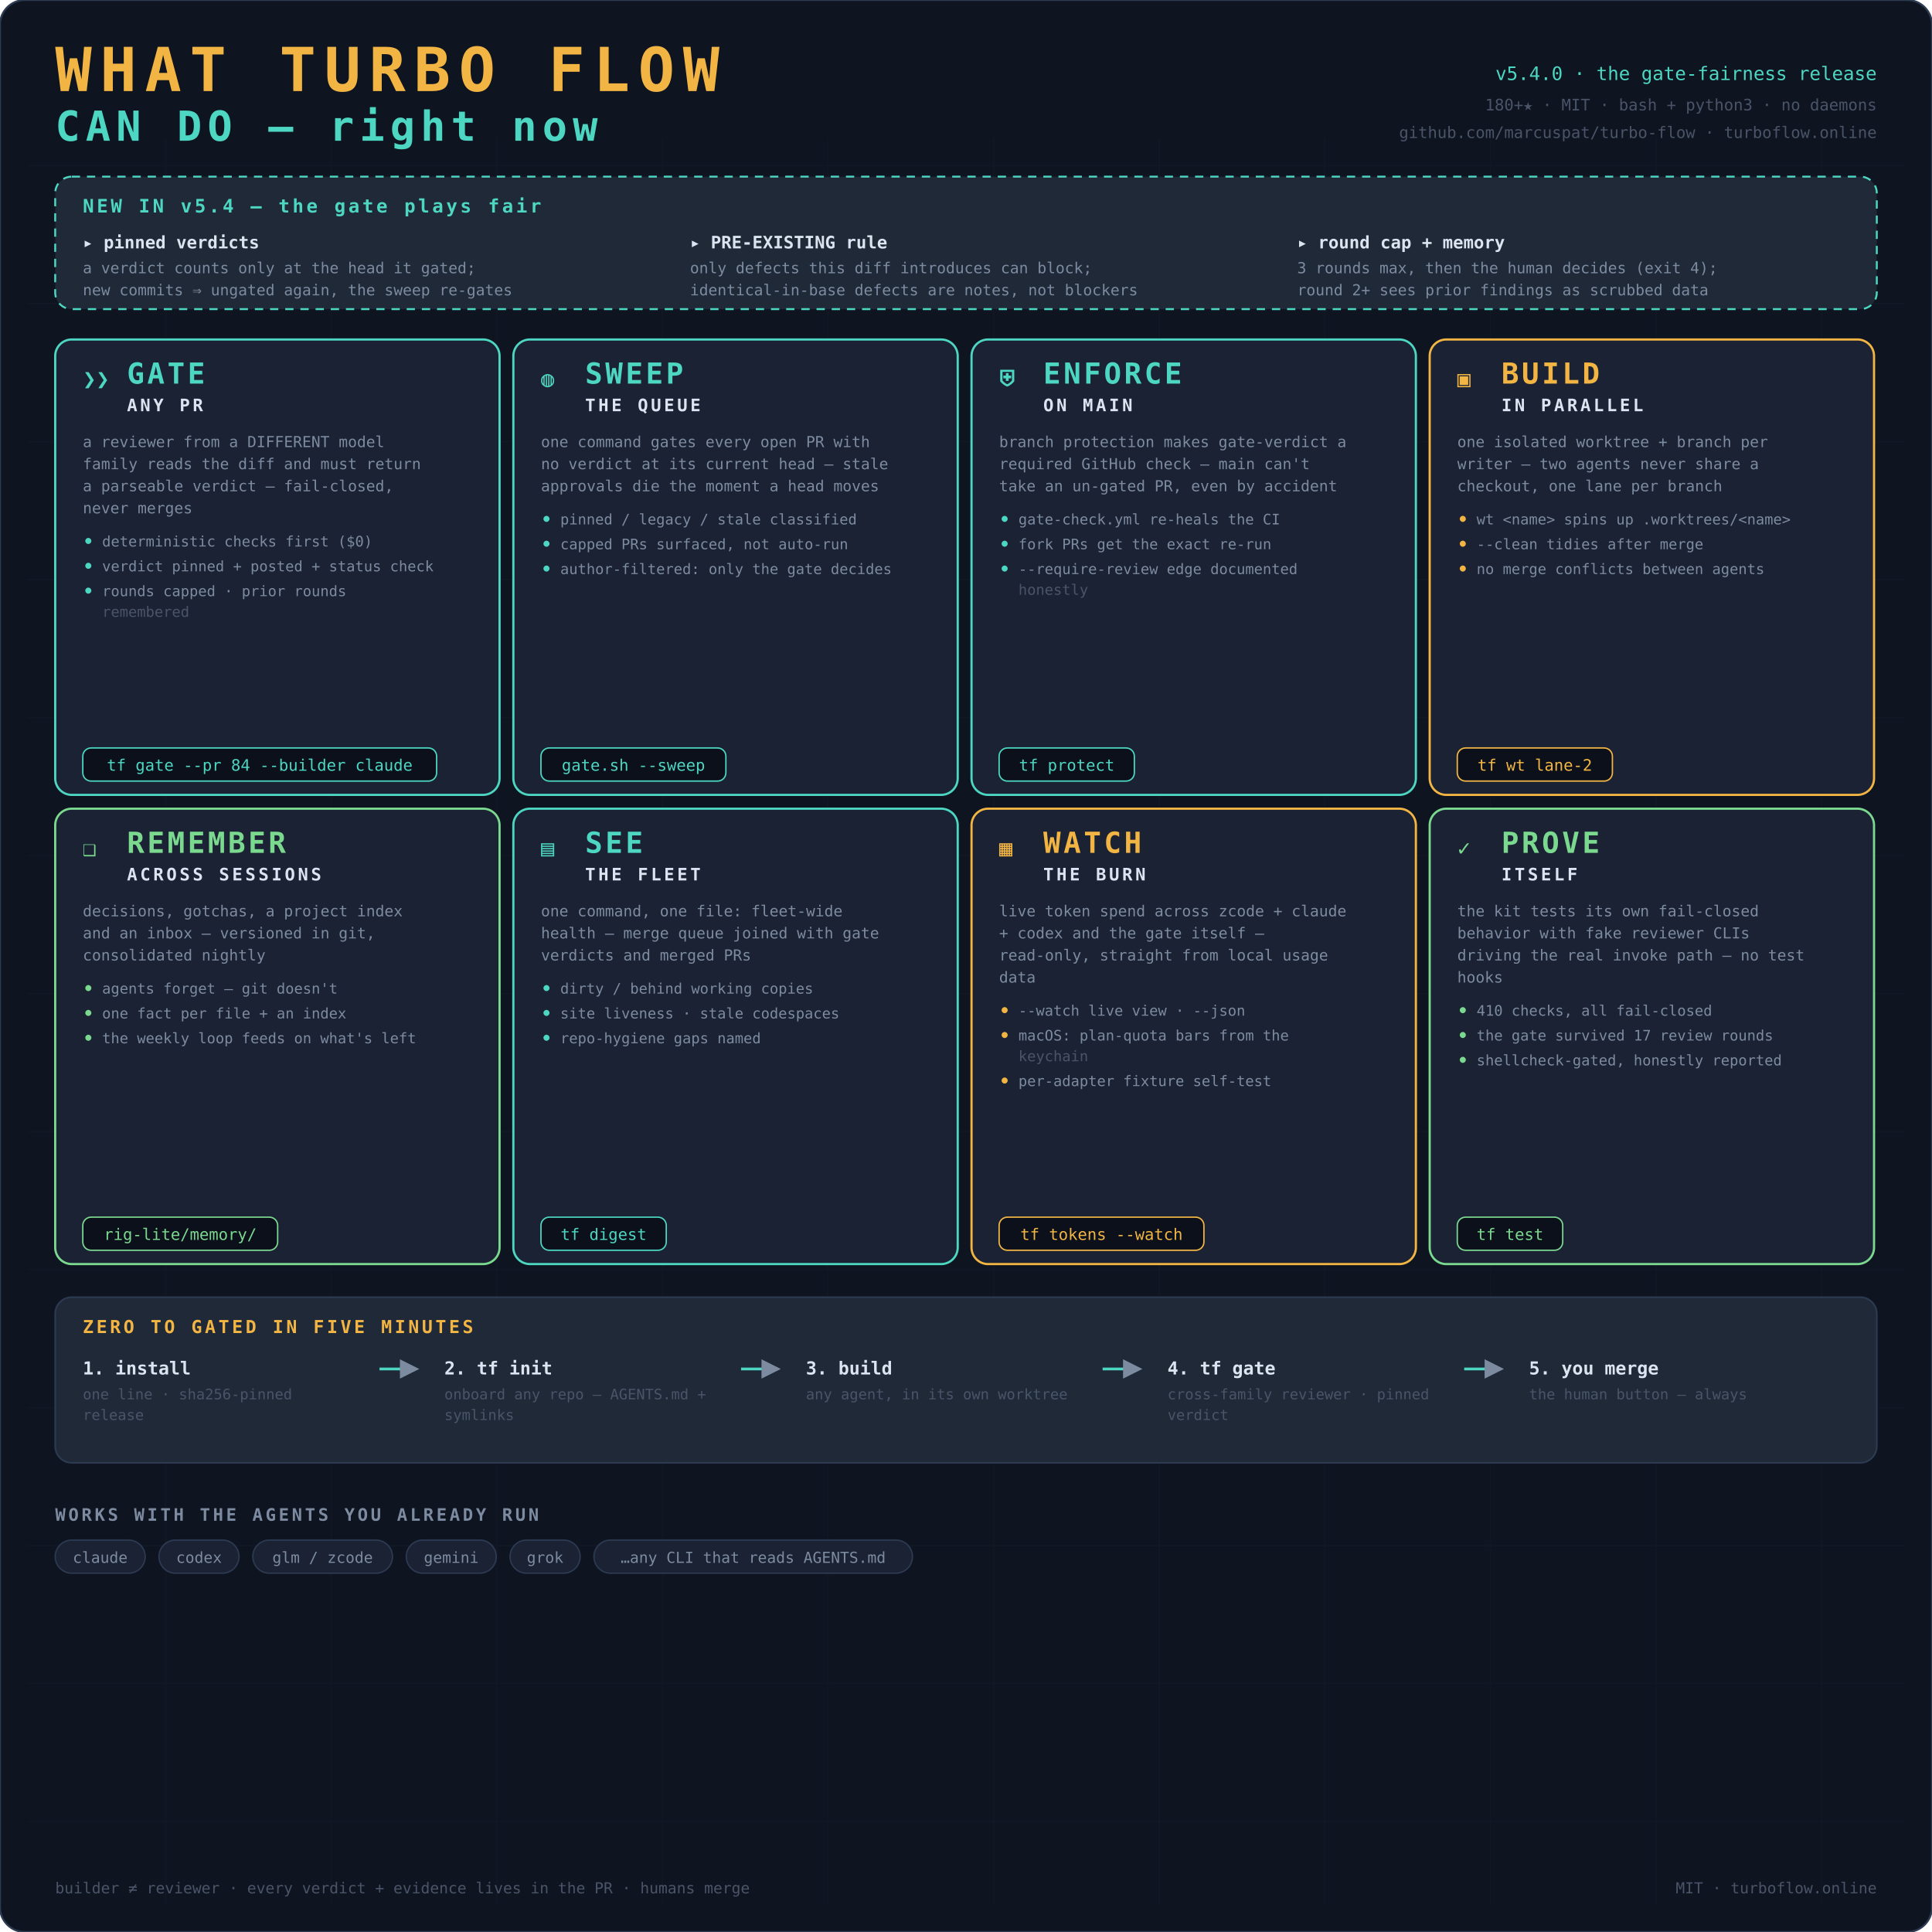
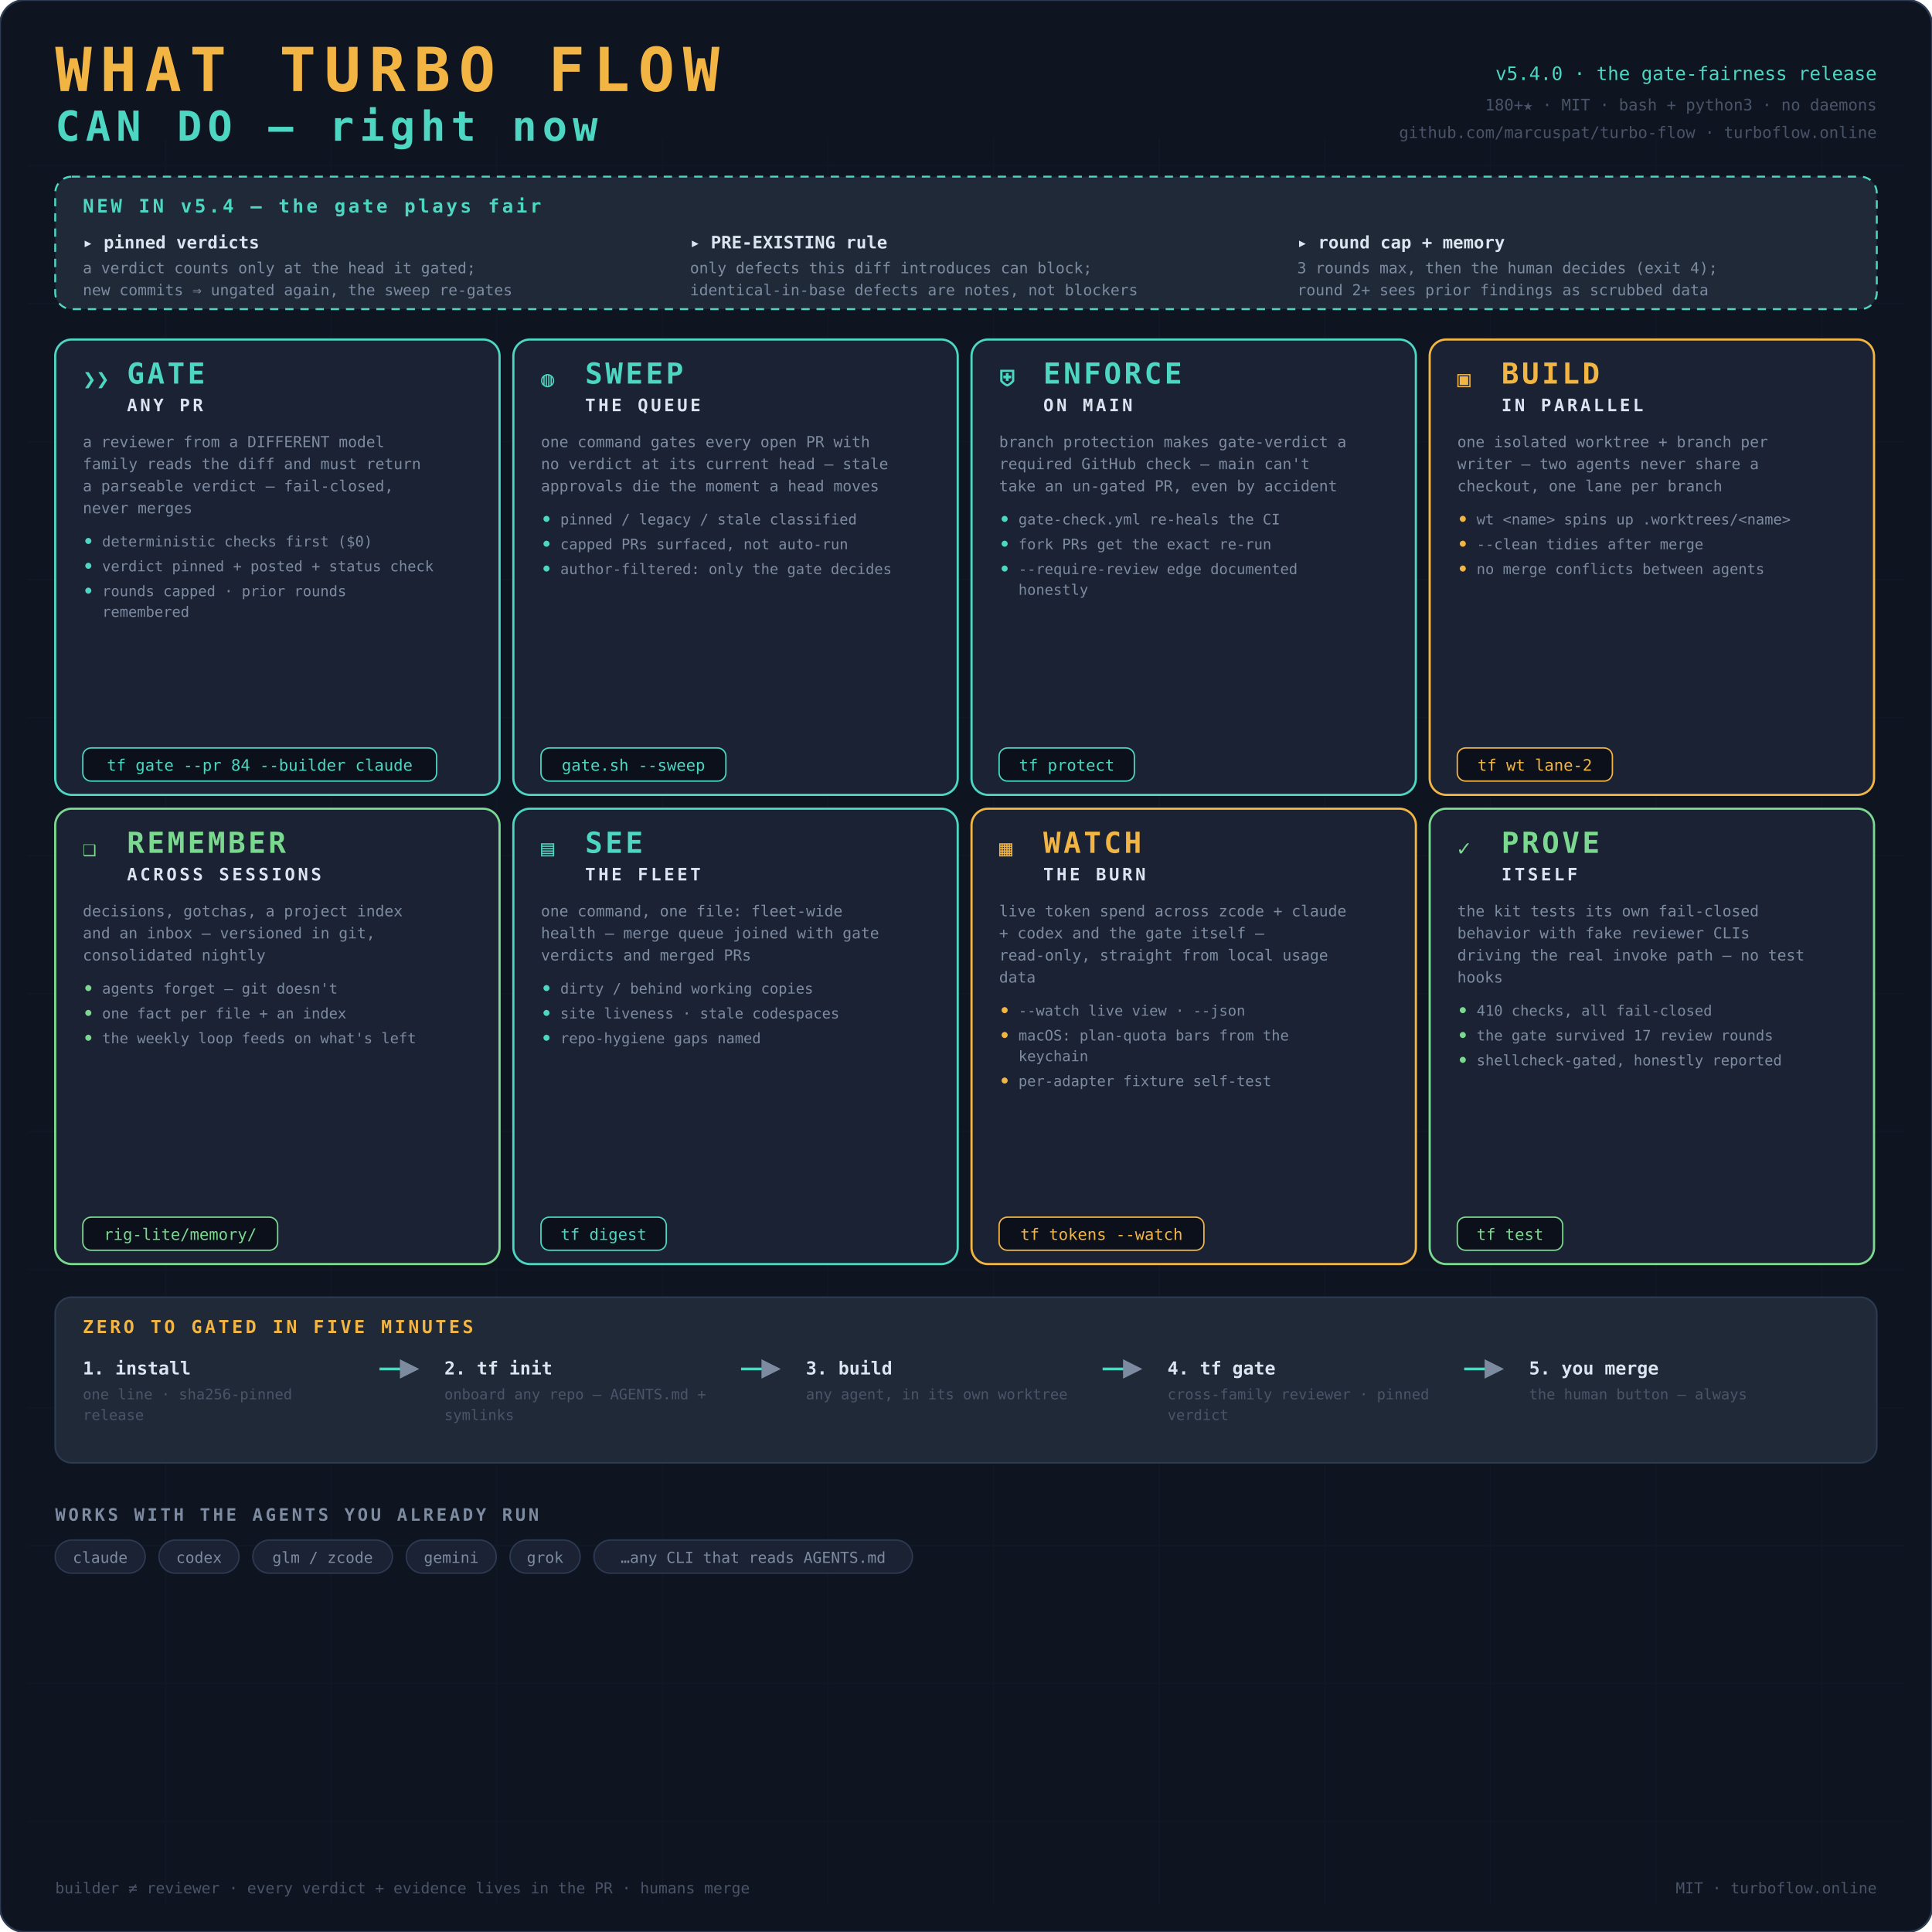
<svg xmlns="http://www.w3.org/2000/svg" viewBox="0 0 1400 1400" width="1400" height="1400" font-family="ui-monospace,'SF Mono',Menlo,Consolas,monospace">
  <defs>
    <linearGradient id="scan" x1="0" y1="0" x2="1" y2="0">
      <stop offset="0" stop-color="#4dd6c1" stop-opacity="0" />
      <stop offset=".5" stop-color="#4dd6c1" stop-opacity=".05" />
      <stop offset="1" stop-color="#4dd6c1" stop-opacity="0" />
    </linearGradient>
    <marker id="ar" viewBox="0 0 10 10" refX="8" refY="5" markerWidth="7" markerHeight="7" orient="auto">
      <path d="M0 0L10 5L0 10z" fill="#7d8ba1" />
    </marker>
  </defs>
  <rect x="0" y="0" width="1400" height="1400" rx="18" fill="#0e1420" stroke="#2c3a52" stroke-width="1.4" />
  <g stroke="#141a28" stroke-width="1" opacity=".5">
    <path d="M20 120H1380" />
    <path d="M20 220H1380" />
    <path d="M20 320H1380" />
    <path d="M20 420H1380" />
    <path d="M20 520H1380" />
    <path d="M20 620H1380" />
    <path d="M20 720H1380" />
    <path d="M20 820H1380" />
    <path d="M20 920H1380" />
    <path d="M20 1020H1380" />
    <path d="M20 1120H1380" />
    <path d="M20 1220H1380" />
    <path d="M20 1320H1380" />
    <path d="M120 100V1380" />
    <path d="M240 100V1380" />
    <path d="M360 100V1380" />
    <path d="M480 100V1380" />
    <path d="M600 100V1380" />
    <path d="M720 100V1380" />
    <path d="M840 100V1380" />
    <path d="M960 100V1380" />
    <path d="M1080 100V1380" />
    <path d="M1200 100V1380" />
    <path d="M1320 100V1380" />
  </g>
  <rect x="-120" y="0" width="120" height="1400" fill="url(#scan)">
    <animate attributeName="x" values="-120;1400" dur="11s" repeatCount="indefinite" />
  </rect>
  <text x="40" y="66" font-size="44" fill="#f2b544" font-weight="800" letter-spacing="6">WHAT TURBO FLOW</text>
  <text x="40" y="102" font-size="30" fill="#4dd6c1" font-weight="800" letter-spacing="4">CAN DO — right now</text>
  <text x="1360" y="58" font-size="13.5" fill="#4dd6c1" text-anchor="end">v5.4.0 · the gate-fairness release</text>
  <text x="1360" y="80" font-size="11.5" fill="#4a5468" text-anchor="end">180+★ · MIT · bash + python3 · no daemons</text>
  <text x="1360" y="100" font-size="11.5" fill="#4a5468" text-anchor="end">github.com/marcuspat/turbo-flow · turboflow.online</text>
  <rect x="40" y="128" width="1320" height="96" rx="12" fill="#1f2937" stroke="#4dd6c1" stroke-width="1.4" stroke-dasharray="6 5" />
  <text x="60" y="154" font-size="13.5" fill="#4dd6c1" font-weight="800" letter-spacing="2">NEW IN v5.4 — the gate plays fair</text>
  <text x="60" y="180" font-size="12.5" fill="#dbe4f0" font-weight="700">▸ pinned verdicts</text>
  <text x="60" y="198" font-size="11" fill="#7d8ba1">a verdict counts only at the head it gated;</text>
  <text x="60" y="214" font-size="11" fill="#7d8ba1">new commits ⇒ ungated again, the sweep re-gates</text>
  <text x="500" y="180" font-size="12.5" fill="#dbe4f0" font-weight="700">▸ PRE-EXISTING rule</text>
  <text x="500" y="198" font-size="11" fill="#7d8ba1">only defects this diff introduces can block;</text>
  <text x="500" y="214" font-size="11" fill="#7d8ba1">identical-in-base defects are notes, not blockers</text>
  <text x="940" y="180" font-size="12.5" fill="#dbe4f0" font-weight="700">▸ round cap + memory</text>
  <text x="940" y="198" font-size="11" fill="#7d8ba1">3 rounds max, then the human decides (exit 4);</text>
  <text x="940" y="214" font-size="11" fill="#7d8ba1">round 2+ sees prior findings as scrubbed data</text>
  <rect x="40" y="246" width="322" height="330" rx="12" fill="#1a2233" stroke="#4dd6c1" stroke-width="1.6" />
  <text x="60" y="280" font-size="16" fill="#4dd6c1" font-weight="800">❯❯</text>
  <text x="92" y="278" font-size="21" fill="#4dd6c1" font-weight="800" letter-spacing="2">GATE</text>
  <text x="92" y="298" font-size="12.5" fill="#dbe4f0" font-weight="700" letter-spacing="2">ANY PR</text>
  <text x="60" y="324" font-size="11" fill="#7d8ba1">a reviewer from a DIFFERENT model</text>
  <text x="60" y="340" font-size="11" fill="#7d8ba1">family reads the diff and must return</text>
  <text x="60" y="356" font-size="11" fill="#7d8ba1">a parseable verdict — fail-closed,</text>
  <text x="60" y="372" font-size="11" fill="#7d8ba1">never merges</text>
  <circle cx="64" cy="392" r="2.2" fill="#4dd6c1" />
  <text x="74" y="396" font-size="10.5" fill="#7d8ba1">deterministic checks first ($0)</text>
  <circle cx="64" cy="410" r="2.2" fill="#4dd6c1" />
  <text x="74" y="414" font-size="10.5" fill="#7d8ba1">verdict pinned + posted + status check</text>
  <circle cx="64" cy="428" r="2.2" fill="#4dd6c1" />
  <text x="74" y="432" font-size="10.5" fill="#7d8ba1">rounds capped · prior rounds</text>
-   <text x="74" y="447" font-size="10.5" fill="#4a5468">remembered</text>
+   <text x="74" y="447" font-size="10.5" fill="#7d8ba1">remembered</text>
  <rect x="60" y="542" width="256.4" height="24" rx="6" fill="#0b101b" stroke="#4dd6c1" stroke-width="1" />
  <text x="188.2" y="558.5" font-size="11.5" fill="#4dd6c1" text-anchor="middle">tf gate --pr 84 --builder claude</text>
  <rect x="372" y="246" width="322" height="330" rx="12" fill="#1a2233" stroke="#4dd6c1" stroke-width="1.6" />
  <text x="392" y="280" font-size="16" fill="#4dd6c1" font-weight="800">◍</text>
  <text x="424" y="278" font-size="21" fill="#4dd6c1" font-weight="800" letter-spacing="2">SWEEP</text>
  <text x="424" y="298" font-size="12.5" fill="#dbe4f0" font-weight="700" letter-spacing="2">THE QUEUE</text>
  <text x="392" y="324" font-size="11" fill="#7d8ba1">one command gates every open PR with</text>
  <text x="392" y="340" font-size="11" fill="#7d8ba1">no verdict at its current head — stale</text>
  <text x="392" y="356" font-size="11" fill="#7d8ba1">approvals die the moment a head moves</text>
  <circle cx="396" cy="376" r="2.2" fill="#4dd6c1" />
  <text x="406" y="380" font-size="10.5" fill="#7d8ba1">pinned / legacy / stale classified</text>
  <circle cx="396" cy="394" r="2.2" fill="#4dd6c1" />
  <text x="406" y="398" font-size="10.5" fill="#7d8ba1">capped PRs surfaced, not auto-run</text>
  <circle cx="396" cy="412" r="2.2" fill="#4dd6c1" />
  <text x="406" y="416" font-size="10.5" fill="#7d8ba1">author-filtered: only the gate decides</text>
  <rect x="392" y="542" width="134.0" height="24" rx="6" fill="#0b101b" stroke="#4dd6c1" stroke-width="1" />
  <text x="459.0" y="558.5" font-size="11.5" fill="#4dd6c1" text-anchor="middle">gate.sh --sweep</text>
  <rect x="704" y="246" width="322" height="330" rx="12" fill="#1a2233" stroke="#4dd6c1" stroke-width="1.6" />
  <text x="724" y="280" font-size="16" fill="#4dd6c1" font-weight="800">⛨</text>
  <text x="756" y="278" font-size="21" fill="#4dd6c1" font-weight="800" letter-spacing="2">ENFORCE</text>
  <text x="756" y="298" font-size="12.5" fill="#dbe4f0" font-weight="700" letter-spacing="2">ON MAIN</text>
  <text x="724" y="324" font-size="11" fill="#7d8ba1">branch protection makes gate-verdict a</text>
  <text x="724" y="340" font-size="11" fill="#7d8ba1">required GitHub check — main can't</text>
  <text x="724" y="356" font-size="11" fill="#7d8ba1">take an un-gated PR, even by accident</text>
  <circle cx="728" cy="376" r="2.2" fill="#4dd6c1" />
  <text x="738" y="380" font-size="10.5" fill="#7d8ba1">gate-check.yml re-heals the CI</text>
  <circle cx="728" cy="394" r="2.2" fill="#4dd6c1" />
  <text x="738" y="398" font-size="10.5" fill="#7d8ba1">fork PRs get the exact re-run</text>
  <circle cx="728" cy="412" r="2.2" fill="#4dd6c1" />
  <text x="738" y="416" font-size="10.5" fill="#7d8ba1">--require-review edge documented</text>
-   <text x="738" y="431" font-size="10.5" fill="#4a5468">honestly</text>
+   <text x="738" y="431" font-size="10.5" fill="#7d8ba1">honestly</text>
  <rect x="724" y="542" width="98.0" height="24" rx="6" fill="#0b101b" stroke="#4dd6c1" stroke-width="1" />
  <text x="773.0" y="558.5" font-size="11.5" fill="#4dd6c1" text-anchor="middle">tf protect</text>
  <rect x="1036" y="246" width="322" height="330" rx="12" fill="#1a2233" stroke="#f2b544" stroke-width="1.6" />
  <text x="1056" y="280" font-size="16" fill="#f2b544" font-weight="800">▣</text>
  <text x="1088" y="278" font-size="21" fill="#f2b544" font-weight="800" letter-spacing="2">BUILD</text>
  <text x="1088" y="298" font-size="12.5" fill="#dbe4f0" font-weight="700" letter-spacing="2">IN PARALLEL</text>
  <text x="1056" y="324" font-size="11" fill="#7d8ba1">one isolated worktree + branch per</text>
  <text x="1056" y="340" font-size="11" fill="#7d8ba1">writer — two agents never share a</text>
  <text x="1056" y="356" font-size="11" fill="#7d8ba1">checkout, one lane per branch</text>
  <circle cx="1060" cy="376" r="2.2" fill="#f2b544" />
  <text x="1070" y="380" font-size="10.5" fill="#7d8ba1">wt &lt;name&gt; spins up .worktrees/&lt;name&gt;</text>
  <circle cx="1060" cy="394" r="2.2" fill="#f2b544" />
  <text x="1070" y="398" font-size="10.5" fill="#7d8ba1">--clean tidies after merge</text>
  <circle cx="1060" cy="412" r="2.2" fill="#f2b544" />
  <text x="1070" y="416" font-size="10.5" fill="#7d8ba1">no merge conflicts between agents</text>
  <rect x="1056" y="542" width="112.4" height="24" rx="6" fill="#0b101b" stroke="#f2b544" stroke-width="1" />
  <text x="1112.2" y="558.5" font-size="11.5" fill="#f2b544" text-anchor="middle">tf wt lane-2</text>
  <rect x="40" y="586" width="322" height="330" rx="12" fill="#1a2233" stroke="#7bd88f" stroke-width="1.6" />
  <text x="60" y="620" font-size="16" fill="#7bd88f" font-weight="800">❑</text>
  <text x="92" y="618" font-size="21" fill="#7bd88f" font-weight="800" letter-spacing="2">REMEMBER</text>
  <text x="92" y="638" font-size="12.5" fill="#dbe4f0" font-weight="700" letter-spacing="2">ACROSS SESSIONS</text>
  <text x="60" y="664" font-size="11" fill="#7d8ba1">decisions, gotchas, a project index</text>
  <text x="60" y="680" font-size="11" fill="#7d8ba1">and an inbox — versioned in git,</text>
  <text x="60" y="696" font-size="11" fill="#7d8ba1">consolidated nightly</text>
  <circle cx="64" cy="716" r="2.2" fill="#7bd88f" />
  <text x="74" y="720" font-size="10.5" fill="#7d8ba1">agents forget — git doesn't</text>
  <circle cx="64" cy="734" r="2.2" fill="#7bd88f" />
  <text x="74" y="738" font-size="10.5" fill="#7d8ba1">one fact per file + an index</text>
  <circle cx="64" cy="752" r="2.2" fill="#7bd88f" />
  <text x="74" y="756" font-size="10.5" fill="#7d8ba1">the weekly loop feeds on what's left</text>
  <rect x="60" y="882" width="141.2" height="24" rx="6" fill="#0b101b" stroke="#7bd88f" stroke-width="1" />
  <text x="130.6" y="898.5" font-size="11.5" fill="#7bd88f" text-anchor="middle">rig-lite/memory/</text>
  <rect x="372" y="586" width="322" height="330" rx="12" fill="#1a2233" stroke="#4dd6c1" stroke-width="1.6" />
  <text x="392" y="620" font-size="16" fill="#4dd6c1" font-weight="800">▤</text>
  <text x="424" y="618" font-size="21" fill="#4dd6c1" font-weight="800" letter-spacing="2">SEE</text>
  <text x="424" y="638" font-size="12.5" fill="#dbe4f0" font-weight="700" letter-spacing="2">THE FLEET</text>
  <text x="392" y="664" font-size="11" fill="#7d8ba1">one command, one file: fleet-wide</text>
  <text x="392" y="680" font-size="11" fill="#7d8ba1">health — merge queue joined with gate</text>
  <text x="392" y="696" font-size="11" fill="#7d8ba1">verdicts and merged PRs</text>
  <circle cx="396" cy="716" r="2.2" fill="#4dd6c1" />
  <text x="406" y="720" font-size="10.5" fill="#7d8ba1">dirty / behind working copies</text>
  <circle cx="396" cy="734" r="2.2" fill="#4dd6c1" />
  <text x="406" y="738" font-size="10.5" fill="#7d8ba1">site liveness · stale codespaces</text>
  <circle cx="396" cy="752" r="2.2" fill="#4dd6c1" />
  <text x="406" y="756" font-size="10.5" fill="#7d8ba1">repo-hygiene gaps named</text>
  <rect x="392" y="882" width="90.8" height="24" rx="6" fill="#0b101b" stroke="#4dd6c1" stroke-width="1" />
  <text x="437.4" y="898.5" font-size="11.5" fill="#4dd6c1" text-anchor="middle">tf digest</text>
  <rect x="704" y="586" width="322" height="330" rx="12" fill="#1a2233" stroke="#f2b544" stroke-width="1.6" />
  <text x="724" y="620" font-size="16" fill="#f2b544" font-weight="800">▦</text>
  <text x="756" y="618" font-size="21" fill="#f2b544" font-weight="800" letter-spacing="2">WATCH</text>
  <text x="756" y="638" font-size="12.5" fill="#dbe4f0" font-weight="700" letter-spacing="2">THE BURN</text>
  <text x="724" y="664" font-size="11" fill="#7d8ba1">live token spend across zcode + claude</text>
  <text x="724" y="680" font-size="11" fill="#7d8ba1">+ codex and the gate itself —</text>
  <text x="724" y="696" font-size="11" fill="#7d8ba1">read-only, straight from local usage</text>
  <text x="724" y="712" font-size="11" fill="#7d8ba1">data</text>
  <circle cx="728" cy="732" r="2.2" fill="#f2b544" />
  <text x="738" y="736" font-size="10.5" fill="#7d8ba1">--watch live view · --json</text>
  <circle cx="728" cy="750" r="2.2" fill="#f2b544" />
  <text x="738" y="754" font-size="10.5" fill="#7d8ba1">macOS: plan-quota bars from the</text>
-   <text x="738" y="769" font-size="10.5" fill="#4a5468">keychain</text>
+   <text x="738" y="769" font-size="10.5" fill="#7d8ba1">keychain</text>
  <circle cx="728" cy="783" r="2.2" fill="#f2b544" />
  <text x="738" y="787" font-size="10.5" fill="#7d8ba1">per-adapter fixture self-test</text>
  <rect x="724" y="882" width="148.4" height="24" rx="6" fill="#0b101b" stroke="#f2b544" stroke-width="1" />
  <text x="798.2" y="898.5" font-size="11.5" fill="#f2b544" text-anchor="middle">tf tokens --watch</text>
  <rect x="1036" y="586" width="322" height="330" rx="12" fill="#1a2233" stroke="#7bd88f" stroke-width="1.6" />
  <text x="1056" y="620" font-size="16" fill="#7bd88f" font-weight="800">✓</text>
  <text x="1088" y="618" font-size="21" fill="#7bd88f" font-weight="800" letter-spacing="2">PROVE</text>
  <text x="1088" y="638" font-size="12.5" fill="#dbe4f0" font-weight="700" letter-spacing="2">ITSELF</text>
  <text x="1056" y="664" font-size="11" fill="#7d8ba1">the kit tests its own fail-closed</text>
  <text x="1056" y="680" font-size="11" fill="#7d8ba1">behavior with fake reviewer CLIs</text>
  <text x="1056" y="696" font-size="11" fill="#7d8ba1">driving the real invoke path — no test</text>
  <text x="1056" y="712" font-size="11" fill="#7d8ba1">hooks</text>
  <circle cx="1060" cy="732" r="2.2" fill="#7bd88f" />
  <text x="1070" y="736" font-size="10.5" fill="#7d8ba1">410 checks, all fail-closed</text>
  <circle cx="1060" cy="750" r="2.2" fill="#7bd88f" />
  <text x="1070" y="754" font-size="10.5" fill="#7d8ba1">the gate survived 17 review rounds</text>
  <circle cx="1060" cy="768" r="2.2" fill="#7bd88f" />
  <text x="1070" y="772" font-size="10.5" fill="#7d8ba1">shellcheck-gated, honestly reported</text>
  <rect x="1056" y="882" width="76.4" height="24" rx="6" fill="#0b101b" stroke="#7bd88f" stroke-width="1" />
  <text x="1094.2" y="898.5" font-size="11.5" fill="#7bd88f" text-anchor="middle">tf test</text>
  <rect x="40" y="940" width="1320" height="120" rx="12" fill="#1f2937" stroke="#2c3a52" stroke-width="1.2" />
  <text x="60" y="966" font-size="13" fill="#f2b544" font-weight="800" letter-spacing="2">ZERO TO GATED IN FIVE MINUTES</text>
  <text x="60" y="996" font-size="13" fill="#dbe4f0" font-weight="700">1. install</text>
  <text x="60" y="1014" font-size="10.5" fill="#4a5468">one line · sha256-pinned</text>
  <text x="60" y="1029" font-size="10.5" fill="#4a5468">release</text>
  <path d="M275 992 h26" stroke="#4dd6c1" stroke-width="2" marker-end="url(#ar)" />
  <text x="322" y="996" font-size="13" fill="#dbe4f0" font-weight="700">2. tf init</text>
  <text x="322" y="1014" font-size="10.5" fill="#4a5468">onboard any repo — AGENTS.md +</text>
  <text x="322" y="1029" font-size="10.5" fill="#4a5468">symlinks</text>
  <path d="M537 992 h26" stroke="#4dd6c1" stroke-width="2" marker-end="url(#ar)" />
  <text x="584" y="996" font-size="13" fill="#dbe4f0" font-weight="700">3. build</text>
  <text x="584" y="1014" font-size="10.5" fill="#4a5468">any agent, in its own worktree</text>
  <path d="M799 992 h26" stroke="#4dd6c1" stroke-width="2" marker-end="url(#ar)" />
  <text x="846" y="996" font-size="13" fill="#dbe4f0" font-weight="700">4. tf gate</text>
  <text x="846" y="1014" font-size="10.5" fill="#4a5468">cross-family reviewer · pinned</text>
  <text x="846" y="1029" font-size="10.5" fill="#4a5468">verdict</text>
  <path d="M1061 992 h26" stroke="#4dd6c1" stroke-width="2" marker-end="url(#ar)" />
  <text x="1108" y="996" font-size="13" fill="#dbe4f0" font-weight="700">5. you merge</text>
  <text x="1108" y="1014" font-size="10.5" fill="#4a5468">the human button — always</text>
  <text x="40" y="1102" font-size="12.5" fill="#7d8ba1" font-weight="800" letter-spacing="2">WORKS WITH THE AGENTS YOU ALREADY RUN</text>
  <rect x="40" y="1116" width="65.2" height="24" rx="12" fill="#1a2233" stroke="#2c3a52" stroke-width="1" />
  <text x="72.6" y="1132.5" font-size="11" fill="#7d8ba1" text-anchor="middle">claude</text>
  <rect x="115.2" y="1116" width="58.0" height="24" rx="12" fill="#1a2233" stroke="#2c3a52" stroke-width="1" />
  <text x="144.2" y="1132.5" font-size="11" fill="#7d8ba1" text-anchor="middle">codex</text>
  <rect x="183.2" y="1116" width="101.2" height="24" rx="12" fill="#1a2233" stroke="#2c3a52" stroke-width="1" />
  <text x="233.8" y="1132.5" font-size="11" fill="#7d8ba1" text-anchor="middle">glm / zcode</text>
  <rect x="294.4" y="1116" width="65.2" height="24" rx="12" fill="#1a2233" stroke="#2c3a52" stroke-width="1" />
  <text x="327.0" y="1132.5" font-size="11" fill="#7d8ba1" text-anchor="middle">gemini</text>
  <rect x="369.6" y="1116" width="50.8" height="24" rx="12" fill="#1a2233" stroke="#2c3a52" stroke-width="1" />
  <text x="395" y="1132.5" font-size="11" fill="#7d8ba1" text-anchor="middle">grok</text>
  <rect x="430.4" y="1116" width="230.8" height="24" rx="12" fill="#1a2233" stroke="#2c3a52" stroke-width="1" />
  <text x="545.8" y="1132.5" font-size="11" fill="#7d8ba1" text-anchor="middle">…any CLI that reads AGENTS.md</text>
  <text x="40" y="1372" font-size="11" fill="#4a5468">builder ≠ reviewer · every verdict + evidence lives in the PR · humans merge</text>
  <text x="1360" y="1372" font-size="11" fill="#4a5468" text-anchor="end">MIT · turboflow.online</text>
</svg>
